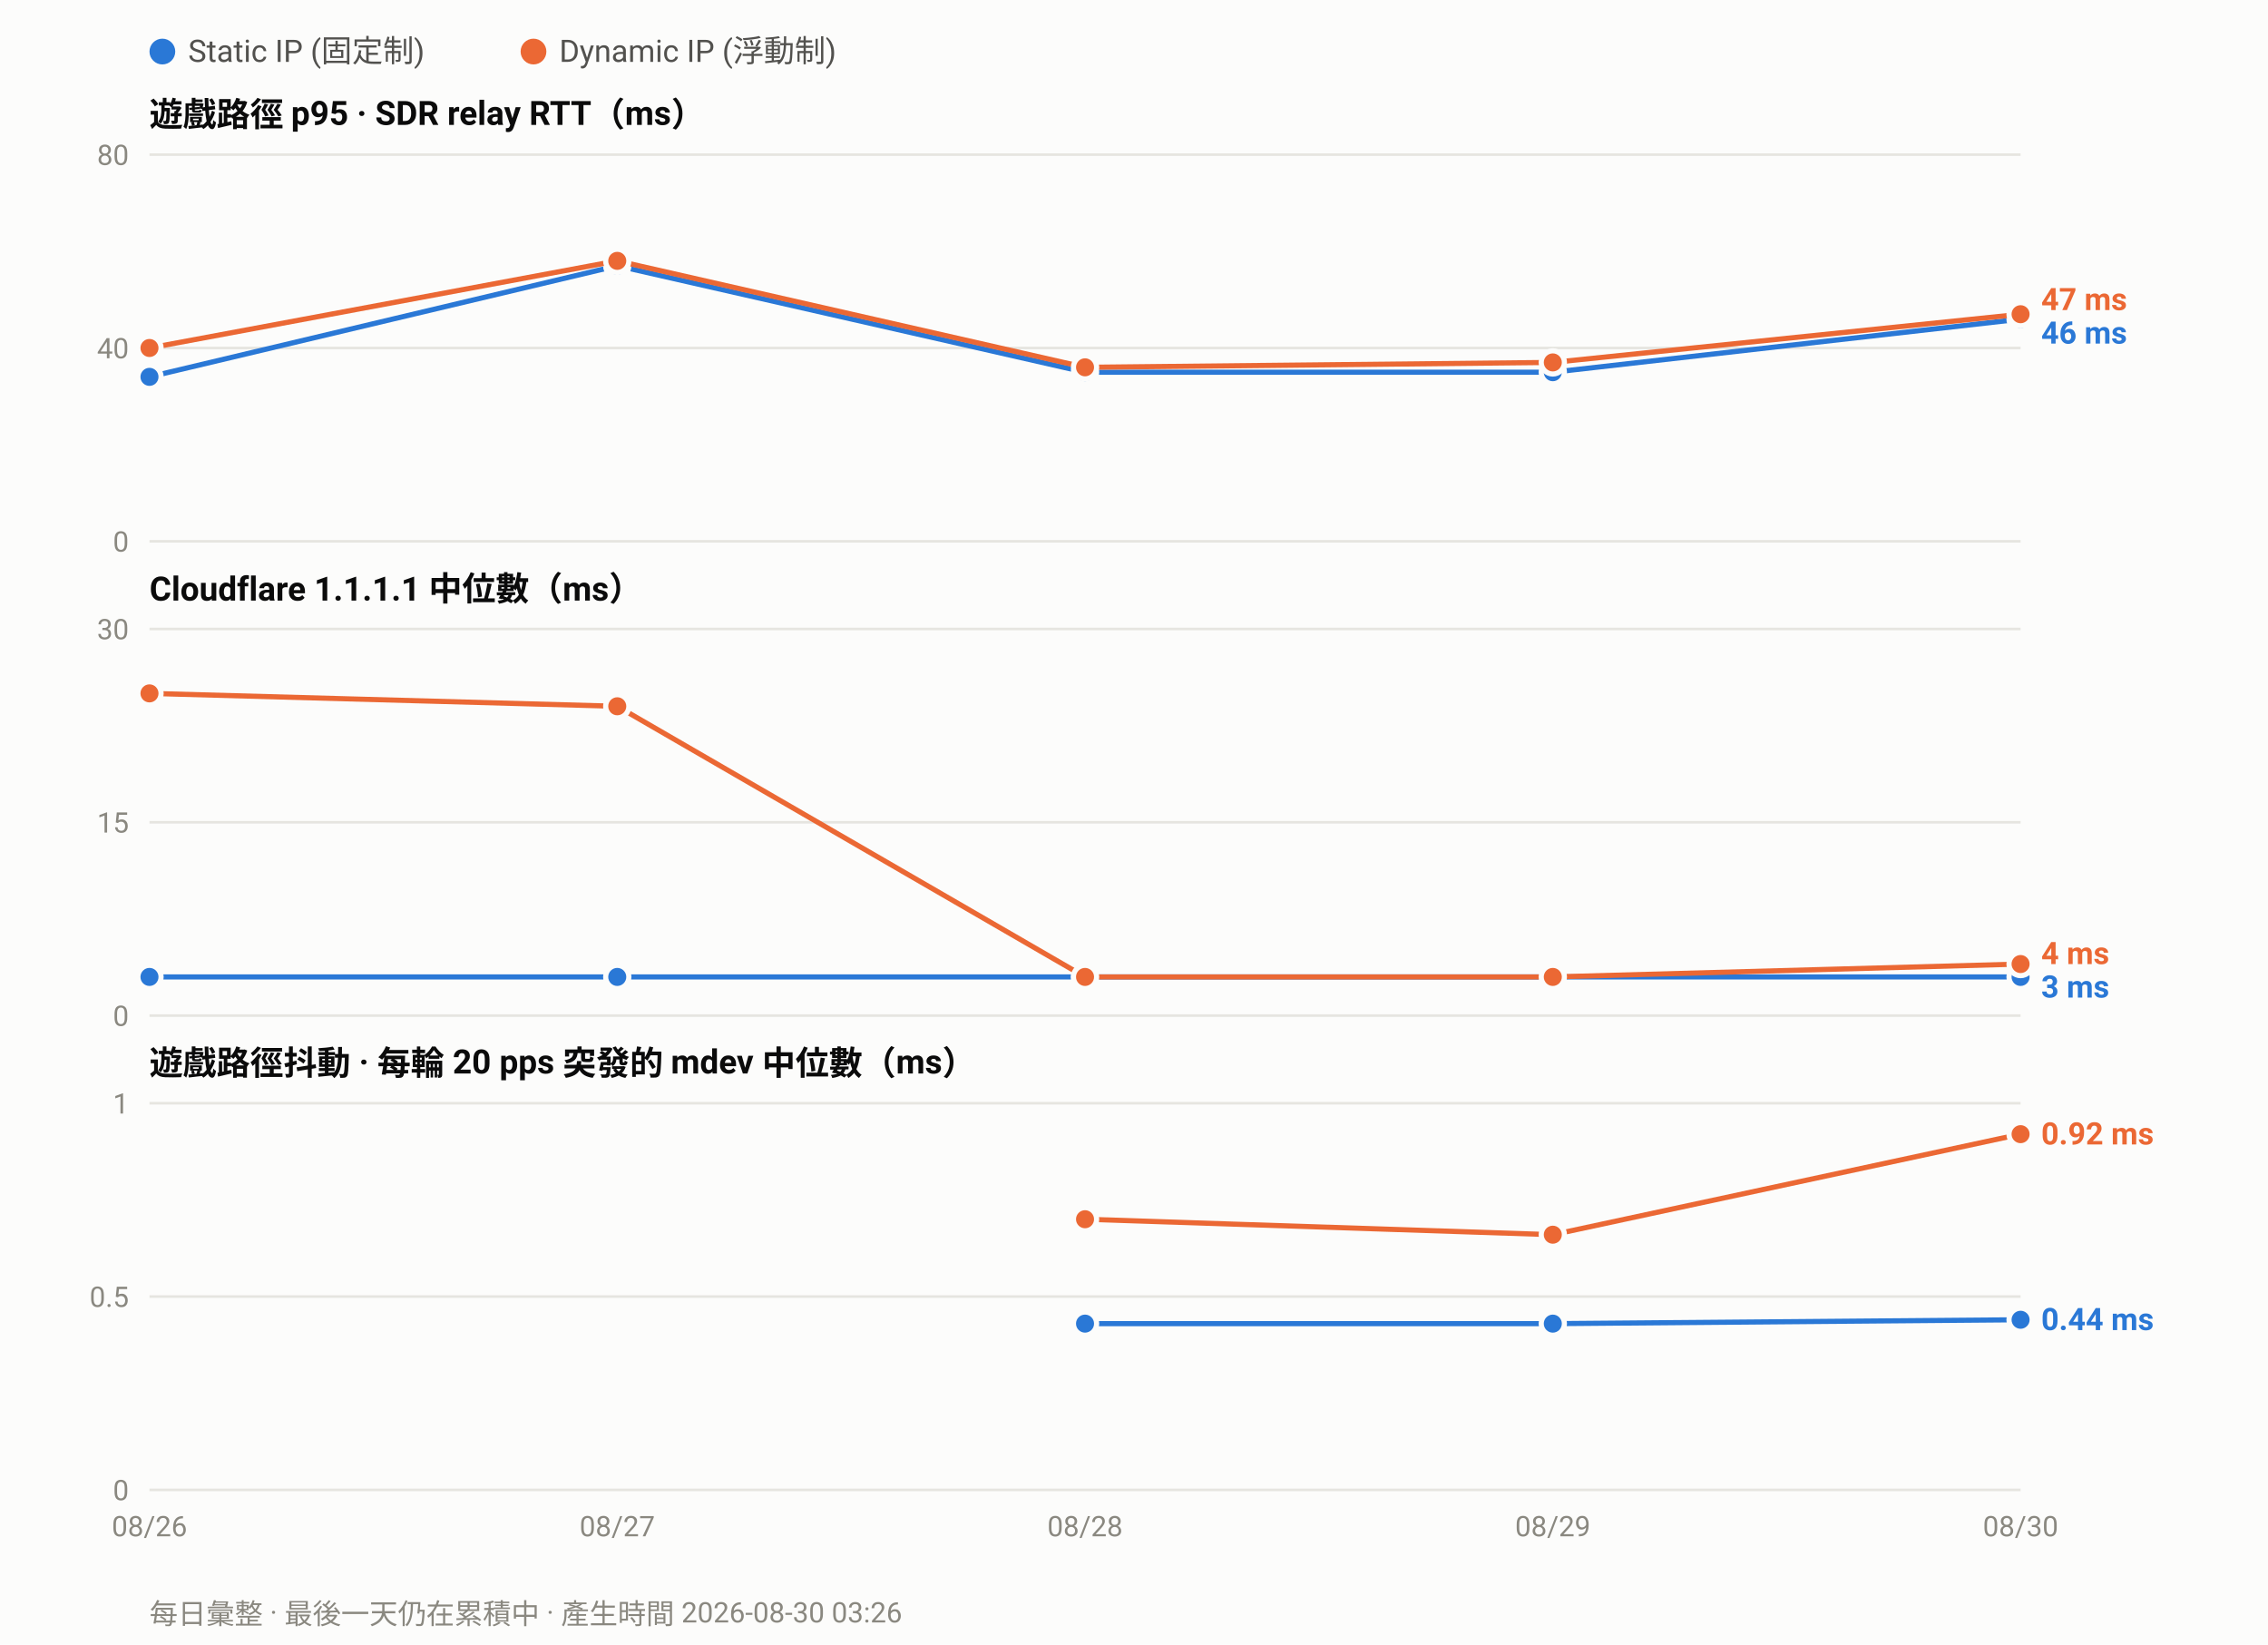
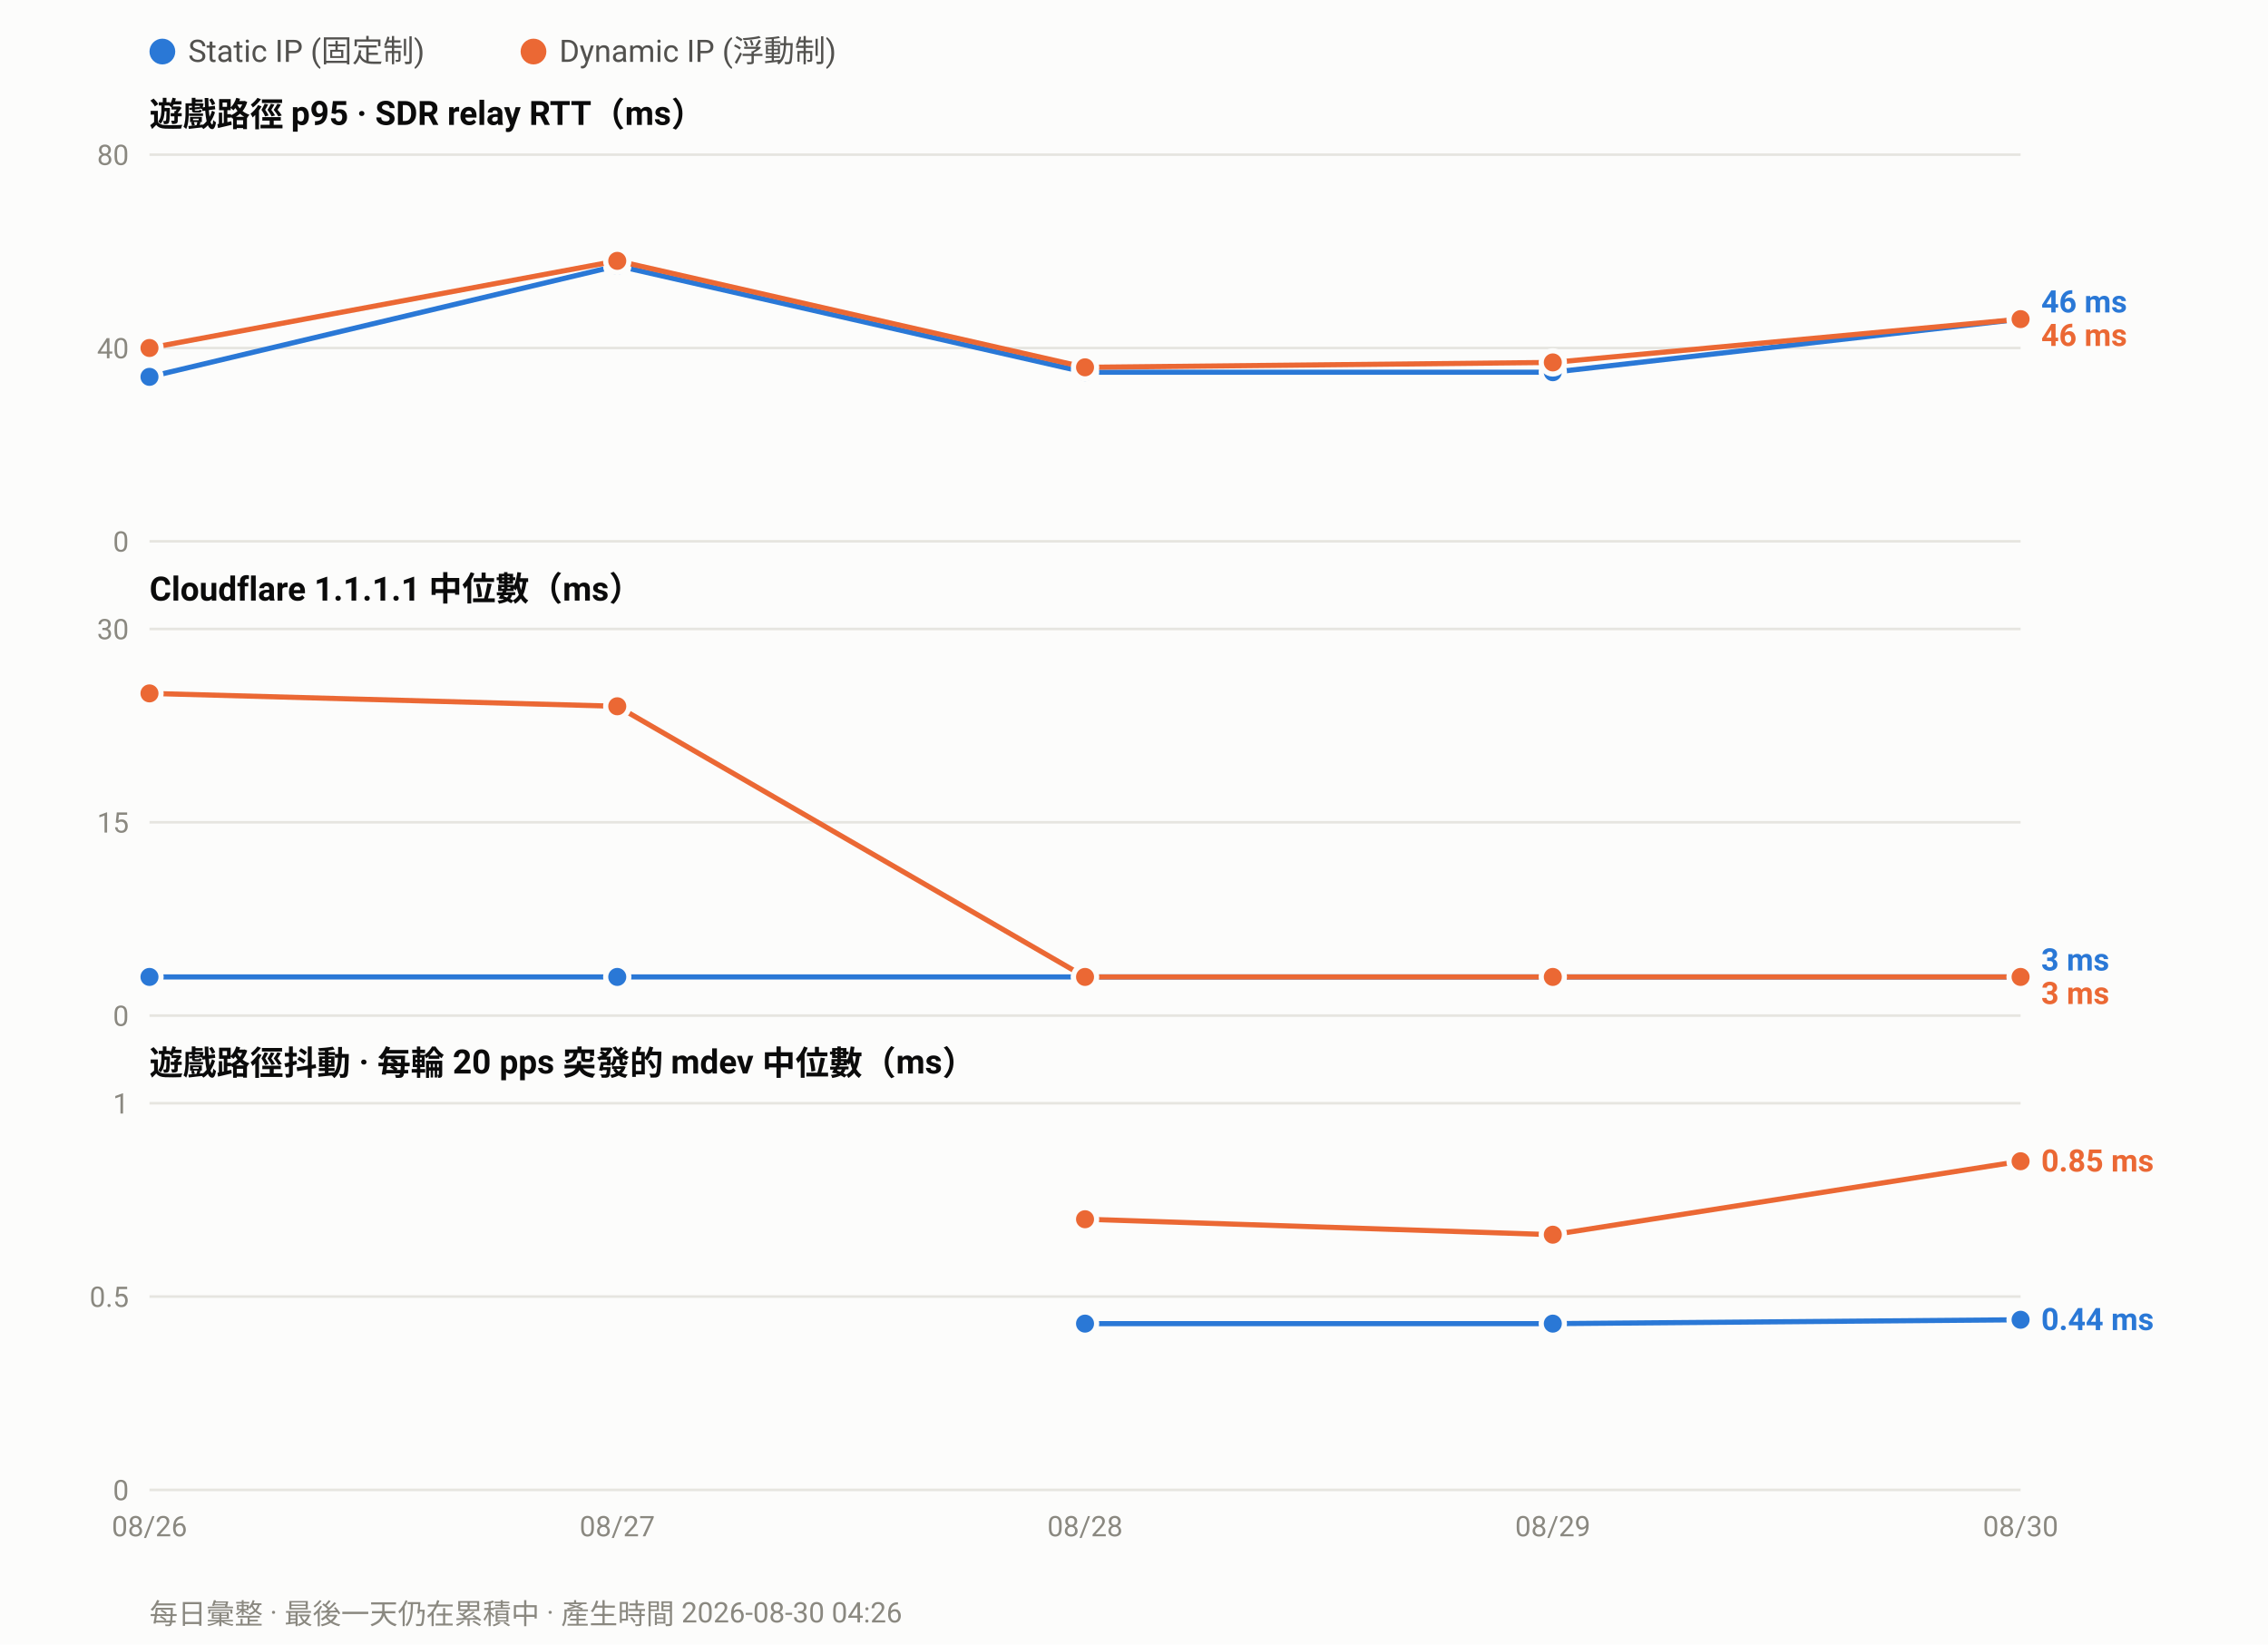
<svg xmlns="http://www.w3.org/2000/svg" width="880" height="638" viewBox="0 0 880 638" font-family="ui-sans-serif,-apple-system,Segoe UI,Roboto,Helvetica,Arial,sans-serif">
  <rect width="880" height="638" fill="#fcfcfb" />
  <circle cx="63.0" cy="20" r="5" fill="#2a78d6" />
  <text x="73.0" y="24" font-size="12" fill="#52514e">Static IP (固定制)</text>
  <circle cx="207.0" cy="20" r="5" fill="#eb6834" />
  <text x="217.0" y="24" font-size="12" fill="#52514e">Dynamic IP (浮動制)</text>
  <text x="58" y="49.0" font-size="13" font-weight="600" fill="#0b0b0b">遊戲路徑 p95 · SDR relay RTT（ms）</text>
  <line x1="58" y1="210.0" x2="784.0" y2="210.0" stroke="#e6e5e0" stroke-width="1" />
  <text x="50" y="214.0" font-size="11" text-anchor="end" fill="#8a8880">0</text>
  <line x1="58" y1="135.0" x2="784.0" y2="135.0" stroke="#e6e5e0" stroke-width="1" />
  <text x="50" y="139.0" font-size="11" text-anchor="end" fill="#8a8880">40</text>
  <line x1="58" y1="60.0" x2="784.0" y2="60.0" stroke="#e6e5e0" stroke-width="1" />
  <text x="50" y="64.0" font-size="11" text-anchor="end" fill="#8a8880">80</text>
  <polyline fill="none" stroke="#2a78d6" stroke-width="2" stroke-linejoin="round" points="58.0,146.2 239.5,103.1 421.0,144.4 602.5,144.4 784.0,123.8" />
  <circle cx="58.0" cy="146.2" r="4.5" fill="#2a78d6" stroke="#fcfcfb" stroke-width="2" />
  <circle cx="239.5" cy="103.1" r="4.5" fill="#2a78d6" stroke="#fcfcfb" stroke-width="2" />
  <circle cx="421.0" cy="144.4" r="4.5" fill="#2a78d6" stroke="#fcfcfb" stroke-width="2" />
  <circle cx="602.5" cy="144.4" r="4.5" fill="#2a78d6" stroke="#fcfcfb" stroke-width="2" />
  <circle cx="784.0" cy="123.8" r="4.5" fill="#2a78d6" stroke="#fcfcfb" stroke-width="2" />
-   <polyline fill="none" stroke="#eb6834" stroke-width="2" stroke-linejoin="round" points="58.0,135.0 239.5,101.2 421.0,142.5 602.5,140.6 784.0,121.9" />
+   <polyline fill="none" stroke="#eb6834" stroke-width="2" stroke-linejoin="round" points="58.0,135.0 239.5,101.2 421.0,142.5 602.5,140.6 784.0,123.8" />
  <circle cx="58.0" cy="135.0" r="4.5" fill="#eb6834" stroke="#fcfcfb" stroke-width="2" />
  <circle cx="239.5" cy="101.2" r="4.5" fill="#eb6834" stroke="#fcfcfb" stroke-width="2" />
  <circle cx="421.0" cy="142.5" r="4.5" fill="#eb6834" stroke="#fcfcfb" stroke-width="2" />
  <circle cx="602.5" cy="140.6" r="4.5" fill="#eb6834" stroke="#fcfcfb" stroke-width="2" />
-   <circle cx="784.0" cy="121.9" r="4.5" fill="#eb6834" stroke="#fcfcfb" stroke-width="2" />
-   <text x="792.0" y="120.3" font-size="12" font-weight="600" fill="#eb6834">47 ms</text>
-   <text x="792.0" y="133.3" font-size="12" font-weight="600" fill="#2a78d6">46 ms</text>
+   <circle cx="784.0" cy="123.8" r="4.5" fill="#eb6834" stroke="#fcfcfb" stroke-width="2" />
+   <text x="792.0" y="121.2" font-size="12" font-weight="600" fill="#2a78d6">46 ms</text>
+   <text x="792.0" y="134.2" font-size="12" font-weight="600" fill="#eb6834">46 ms</text>
  <text x="58" y="233.0" font-size="13" font-weight="600" fill="#0b0b0b">Cloudflare 1.1.1.1 中位數（ms）</text>
  <line x1="58" y1="394.0" x2="784.0" y2="394.0" stroke="#e6e5e0" stroke-width="1" />
  <text x="50" y="398.0" font-size="11" text-anchor="end" fill="#8a8880">0</text>
  <line x1="58" y1="319.0" x2="784.0" y2="319.0" stroke="#e6e5e0" stroke-width="1" />
  <text x="50" y="323.0" font-size="11" text-anchor="end" fill="#8a8880">15</text>
  <line x1="58" y1="244.0" x2="784.0" y2="244.0" stroke="#e6e5e0" stroke-width="1" />
  <text x="50" y="248.0" font-size="11" text-anchor="end" fill="#8a8880">30</text>
  <polyline fill="none" stroke="#2a78d6" stroke-width="2" stroke-linejoin="round" points="58.0,379.0 239.5,379.0 421.0,379.0 602.5,379.0 784.0,379.0" />
  <circle cx="58.0" cy="379.0" r="4.5" fill="#2a78d6" stroke="#fcfcfb" stroke-width="2" />
  <circle cx="239.5" cy="379.0" r="4.5" fill="#2a78d6" stroke="#fcfcfb" stroke-width="2" />
  <circle cx="421.0" cy="379.0" r="4.5" fill="#2a78d6" stroke="#fcfcfb" stroke-width="2" />
  <circle cx="602.5" cy="379.0" r="4.5" fill="#2a78d6" stroke="#fcfcfb" stroke-width="2" />
  <circle cx="784.0" cy="379.0" r="4.5" fill="#2a78d6" stroke="#fcfcfb" stroke-width="2" />
-   <polyline fill="none" stroke="#eb6834" stroke-width="2" stroke-linejoin="round" points="58.0,269.0 239.5,274.0 421.0,379.0 602.5,379.0 784.0,374.0" />
+   <polyline fill="none" stroke="#eb6834" stroke-width="2" stroke-linejoin="round" points="58.0,269.0 239.5,274.0 421.0,379.0 602.5,379.0 784.0,379.0" />
  <circle cx="58.0" cy="269.0" r="4.5" fill="#eb6834" stroke="#fcfcfb" stroke-width="2" />
  <circle cx="239.5" cy="274.0" r="4.5" fill="#eb6834" stroke="#fcfcfb" stroke-width="2" />
  <circle cx="421.0" cy="379.0" r="4.5" fill="#eb6834" stroke="#fcfcfb" stroke-width="2" />
  <circle cx="602.5" cy="379.0" r="4.5" fill="#eb6834" stroke="#fcfcfb" stroke-width="2" />
-   <circle cx="784.0" cy="374.0" r="4.5" fill="#eb6834" stroke="#fcfcfb" stroke-width="2" />
-   <text x="792.0" y="374.0" font-size="12" font-weight="600" fill="#eb6834">4 ms</text>
-   <text x="792.0" y="387.0" font-size="12" font-weight="600" fill="#2a78d6">3 ms</text>
+   <circle cx="784.0" cy="379.0" r="4.5" fill="#eb6834" stroke="#fcfcfb" stroke-width="2" />
+   <text x="792.0" y="376.5" font-size="12" font-weight="600" fill="#2a78d6">3 ms</text>
+   <text x="792.0" y="389.5" font-size="12" font-weight="600" fill="#eb6834">3 ms</text>
  <text x="58" y="417.0" font-size="13" font-weight="600" fill="#0b0b0b">遊戲路徑抖動 · 每輪 20 pps 突發的 mdev 中位數（ms）</text>
  <line x1="58" y1="578.0" x2="784.0" y2="578.0" stroke="#e6e5e0" stroke-width="1" />
  <text x="50" y="582.0" font-size="11" text-anchor="end" fill="#8a8880">0</text>
  <line x1="58" y1="503.0" x2="784.0" y2="503.0" stroke="#e6e5e0" stroke-width="1" />
  <text x="50" y="507.0" font-size="11" text-anchor="end" fill="#8a8880">0.5</text>
  <line x1="58" y1="428.0" x2="784.0" y2="428.0" stroke="#e6e5e0" stroke-width="1" />
  <text x="50" y="432.0" font-size="11" text-anchor="end" fill="#8a8880">1</text>
  <polyline fill="none" stroke="#2a78d6" stroke-width="2" stroke-linejoin="round" points="421.0,513.5 602.5,513.5 784.0,512.0" />
  <circle cx="421.0" cy="513.5" r="4.5" fill="#2a78d6" stroke="#fcfcfb" stroke-width="2" />
  <circle cx="602.5" cy="513.5" r="4.5" fill="#2a78d6" stroke="#fcfcfb" stroke-width="2" />
  <circle cx="784.0" cy="512.0" r="4.5" fill="#2a78d6" stroke="#fcfcfb" stroke-width="2" />
-   <polyline fill="none" stroke="#eb6834" stroke-width="2" stroke-linejoin="round" points="421.0,473.0 602.5,479.0 784.0,440.0" />
+   <polyline fill="none" stroke="#eb6834" stroke-width="2" stroke-linejoin="round" points="421.0,473.0 602.5,479.0 784.0,450.5" />
  <circle cx="421.0" cy="473.0" r="4.5" fill="#eb6834" stroke="#fcfcfb" stroke-width="2" />
  <circle cx="602.5" cy="479.0" r="4.5" fill="#eb6834" stroke="#fcfcfb" stroke-width="2" />
-   <circle cx="784.0" cy="440.0" r="4.5" fill="#eb6834" stroke="#fcfcfb" stroke-width="2" />
-   <text x="792.0" y="444.0" font-size="12" font-weight="600" fill="#eb6834">0.92 ms</text>
+   <circle cx="784.0" cy="450.5" r="4.5" fill="#eb6834" stroke="#fcfcfb" stroke-width="2" />
+   <text x="792.0" y="454.5" font-size="12" font-weight="600" fill="#eb6834">0.85 ms</text>
  <text x="792.0" y="516.0" font-size="12" font-weight="600" fill="#2a78d6">0.44 ms</text>
  <text x="58.0" y="596.0" font-size="11" text-anchor="middle" fill="#8a8880">08/26</text>
  <text x="239.5" y="596.0" font-size="11" text-anchor="middle" fill="#8a8880">08/27</text>
  <text x="421.0" y="596.0" font-size="11" text-anchor="middle" fill="#8a8880">08/28</text>
  <text x="602.5" y="596.0" font-size="11" text-anchor="middle" fill="#8a8880">08/29</text>
  <text x="784.0" y="596.0" font-size="11" text-anchor="middle" fill="#8a8880">08/30</text>
-   <text x="58" y="630" font-size="11" fill="#8a8880">每日彙整 · 最後一天仍在累積中 · 產生時間 2026-08-30 03:26</text>
+   <text x="58" y="630" font-size="11" fill="#8a8880">每日彙整 · 最後一天仍在累積中 · 產生時間 2026-08-30 04:26</text>
</svg>
